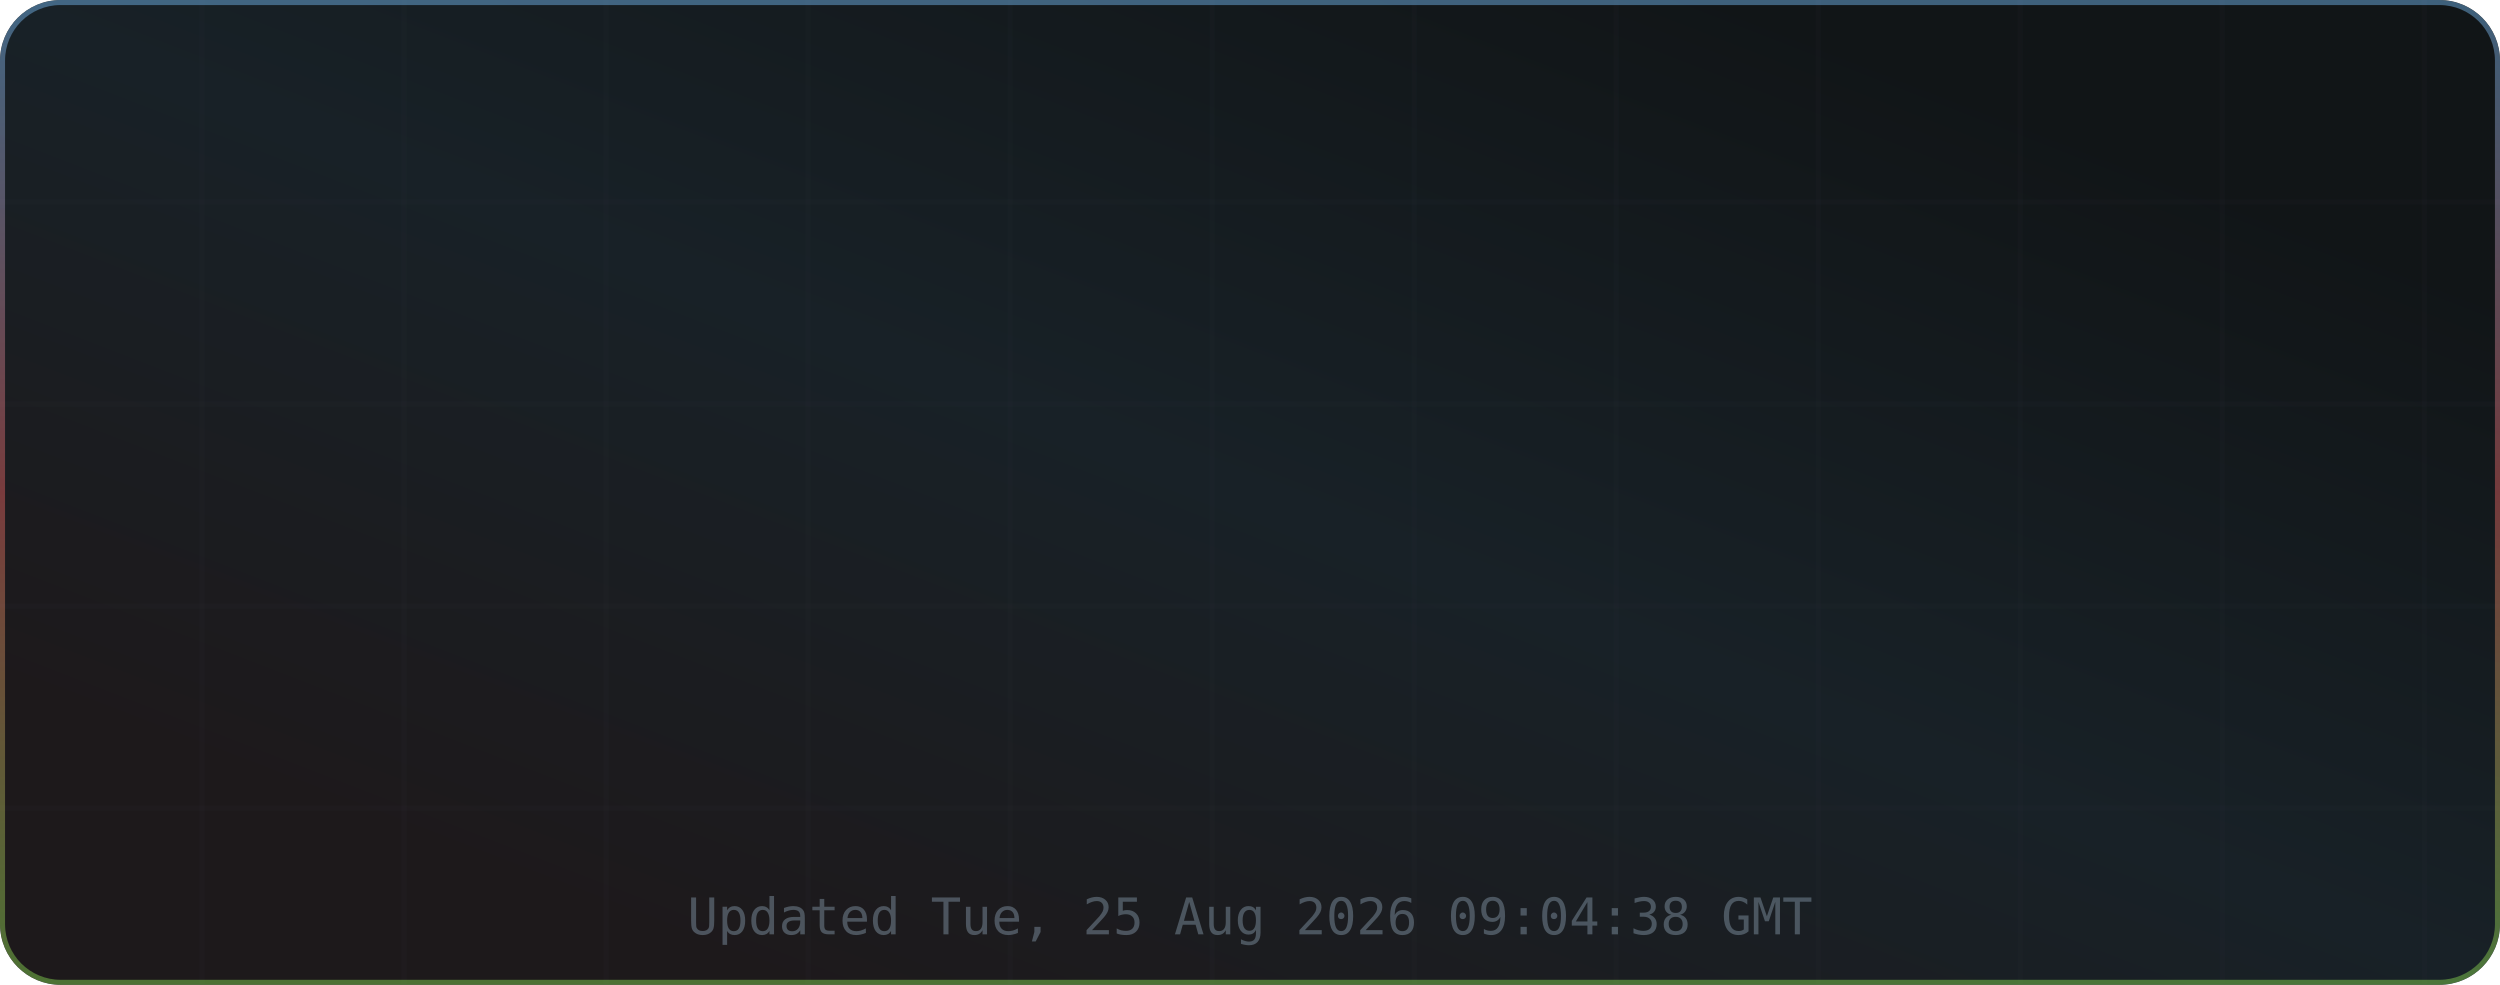
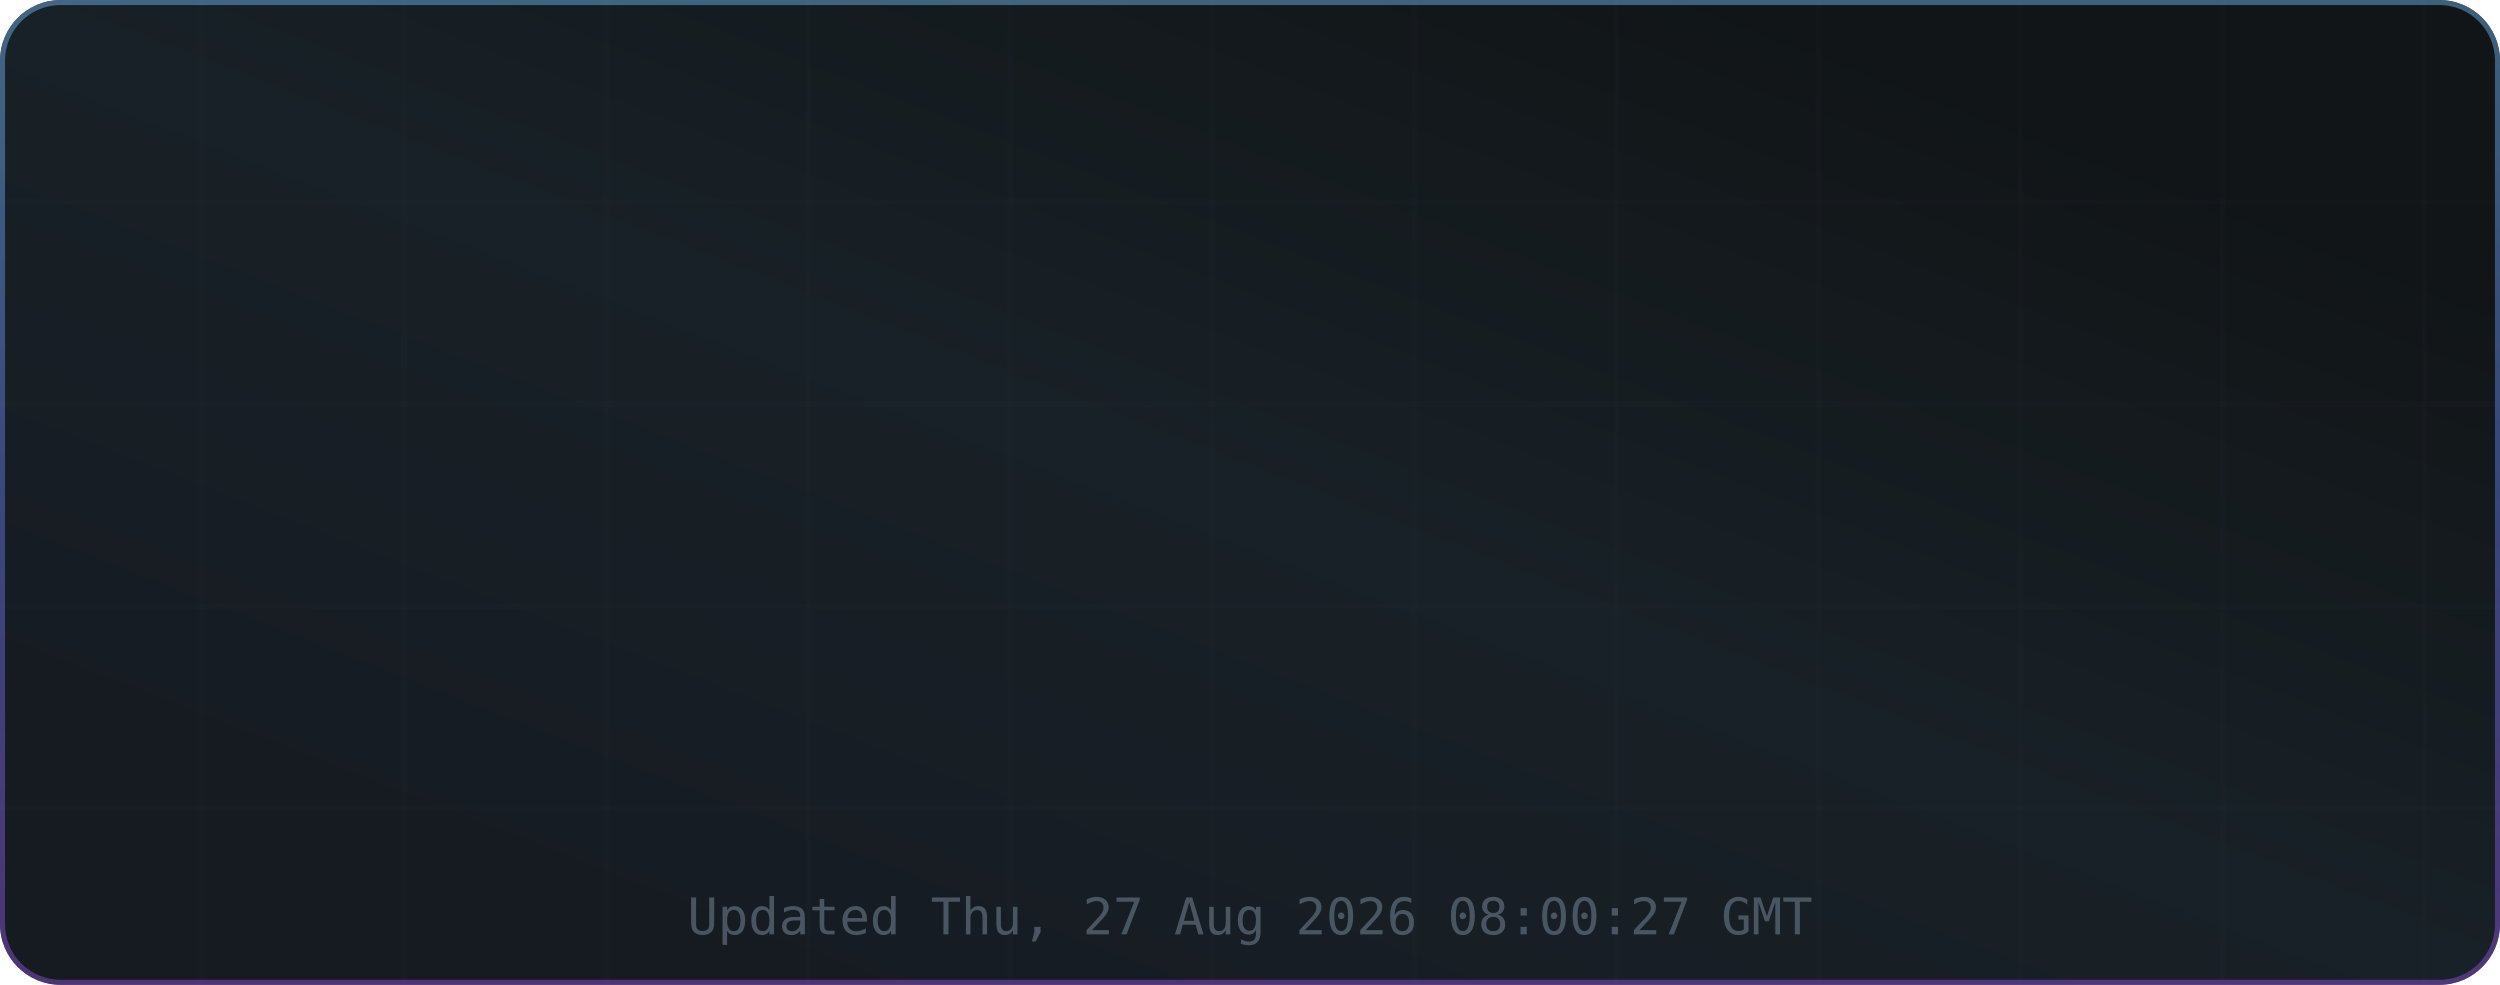
<svg xmlns="http://www.w3.org/2000/svg" width="495" height="195" viewBox="0 0 495 195" role="img" aria-label="Teuku Maulana's GitHub Stats">
  <defs>
    <linearGradient id="grad-bg" x1="0.85" y1="0.15" x2="0.15" y2="0.85" gradientUnits="objectBoundingBox">
      <stop offset="0%" stop-color="#111517" />
      <stop offset="50%" stop-color="#182127" />
-       <stop offset="100%" stop-color="#1d191b" />
+       <stop offset="100%" stop-color="#161b22" />
      <animateTransform attributeName="gradientTransform" type="rotate" values="0 0.5 0.5; 360 0.5 0.5" dur="12s" repeatCount="indefinite" />
    </linearGradient>
    <linearGradient id="grad-accent" x1="0.5" y1="0" x2="0.5" y2="1" gradientUnits="objectBoundingBox">
      <stop offset="0%" stop-color="#6cace0" />
-       <stop offset="50%" stop-color="#d65c5c" />
-       <stop offset="100%" stop-color="#7ecb4d" />
+       <stop offset="50%" stop-color="#5c74d6" />
+       <stop offset="100%" stop-color="#864dcb" />
      <animateTransform attributeName="gradientTransform" type="rotate" values="0 0.5 0.5; 360 0.5 0.5" dur="8s" repeatCount="indefinite" />
    </linearGradient>
    <linearGradient id="grad-chart" x1="0.5" y1="0" x2="0.5" y2="1" gradientUnits="objectBoundingBox">
      <stop offset="0%" stop-color="#6cace0" stop-opacity="0.9" />
-       <stop offset="100%" stop-color="#d65c5c" stop-opacity="0.7" />
+       <stop offset="100%" stop-color="#5c74d6" stop-opacity="0.7" />
    </linearGradient>
    <radialGradient id="grad-glow" cx="0.5" cy="0.5" r="0.6" gradientUnits="objectBoundingBox">
      <stop offset="0%" stop-color="#6cace0" stop-opacity="0.3" />
      <stop offset="100%" stop-color="#6cace0" stop-opacity="0" />
    </radialGradient>
    <filter id="drop-shadow" x="-20%" y="-20%" width="140%" height="140%">
      <feGaussianBlur in="SourceAlpha" stdDeviation="3" />
      <feOffset dx="0" dy="2" />
      <feComponentTransfer>
        <feFuncA type="linear" slope="0.4" />
      </feComponentTransfer>
      <feMerge>
        <feMergeNode />
        <feMergeNode in="SourceGraphic" />
      </feMerge>
    </filter>
    <filter id="glow-filter" x="-30%" y="-30%" width="160%" height="160%">
      <feGaussianBlur stdDeviation="4" result="blur" />
      <feMerge>
        <feMergeNode in="blur" />
        <feMergeNode in="SourceGraphic" />
      </feMerge>
    </filter>
    <clipPath id="card-clip">
      <rect width="495" height="195" rx="12" ry="12" />
    </clipPath>
  </defs>
  <defs>
    <filter id="noise" x="0" y="0" width="100%" height="100%">
      <feTurbulence type="fractalNoise" baseFrequency="0.65" numOctaves="3" stitchTiles="stitch" />
      <feColorMatrix type="saturate" values="0" />
      <feBlend in="SourceGraphic" mode="overlay" result="blend" />
      <feComposite in="blend" in2="SourceGraphic" operator="in" />
    </filter>
  </defs>
  <g clip-path="url(#card-clip)">
    <rect x="0" y="0" width="495" height="195" rx="12" ry="12" fill="url(#grad-bg)" clip-path="url(#card-clip)" />
    <g opacity="1">
      <line x1="40" y1="0" x2="40" y2="195" stroke="#2d3943" stroke-width="1" opacity="0.08" />
      <line x1="80" y1="0" x2="80" y2="195" stroke="#2d3943" stroke-width="1" opacity="0.08" />
      <line x1="120" y1="0" x2="120" y2="195" stroke="#2d3943" stroke-width="1" opacity="0.08" />
      <line x1="160" y1="0" x2="160" y2="195" stroke="#2d3943" stroke-width="1" opacity="0.08" />
      <line x1="200" y1="0" x2="200" y2="195" stroke="#2d3943" stroke-width="1" opacity="0.08" />
      <line x1="240" y1="0" x2="240" y2="195" stroke="#2d3943" stroke-width="1" opacity="0.08" />
      <line x1="280" y1="0" x2="280" y2="195" stroke="#2d3943" stroke-width="1" opacity="0.08" />
      <line x1="320" y1="0" x2="320" y2="195" stroke="#2d3943" stroke-width="1" opacity="0.08" />
      <line x1="360" y1="0" x2="360" y2="195" stroke="#2d3943" stroke-width="1" opacity="0.08" />
      <line x1="400" y1="0" x2="400" y2="195" stroke="#2d3943" stroke-width="1" opacity="0.08" />
      <line x1="440" y1="0" x2="440" y2="195" stroke="#2d3943" stroke-width="1" opacity="0.08" />
      <line x1="480" y1="0" x2="480" y2="195" stroke="#2d3943" stroke-width="1" opacity="0.08" />
      <line x1="0" y1="40" x2="495" y2="40" stroke="#2d3943" stroke-width="1" opacity="0.08" />
      <line x1="0" y1="80" x2="495" y2="80" stroke="#2d3943" stroke-width="1" opacity="0.08" />
      <line x1="0" y1="120" x2="495" y2="120" stroke="#2d3943" stroke-width="1" opacity="0.08" />
      <line x1="0" y1="160" x2="495" y2="160" stroke="#2d3943" stroke-width="1" opacity="0.08" />
    </g>
    <rect x="0.5" y="0.5" width="494" height="194" rx="11.5" fill="none" stroke="url(#grad-accent)" stroke-width="1" opacity="0.5" />
    <g id="title-section" opacity="0">
      <text x="20" y="36" font-size="18" dominant-baseline="middle">⚡</text>
      <text x="42" y="36" font-size="16" font-family="ui-monospace,SFMono-Regular,Menlo,monospace" font-weight="700" fill="#e6edf3" text-anchor="start" dominant-baseline="middle" letter-spacing="0.5">Teuku Maulana's GitHub Stats</text>
-       <text x="42" y="50" font-size="11" font-family="ui-monospace,SFMono-Regular,Menlo,monospace" fill="#7b8e9d" text-anchor="start" dominant-baseline="middle" opacity="0.8">@matrixtm26 · 2026 stats</text>
+       <text x="42" y="50" font-size="11" font-family="ui-monospace,SFMono-Regular,Menlo,monospace" fill="#7b8e9d" text-anchor="start" dominant-baseline="middle" opacity="0.8">@MatrixTM26 · 2026 stats</text>
      <line id="title-line" x1="16" y1="52" x2="479" y2="52" stroke="url(#grad-accent)" stroke-width="1" opacity="0.4" />
      <animate attributeName="opacity" from="0" to="1" dur="0.5s" begin="0s" fill="freeze" calcMode="spline" keySplines="0.4 0 0.2 1" keyTimes="0;1" />
    </g>
    <g transform="translate(0, 56)">
      <g opacity="0">
        <text x="73.875" y="22" font-size="13" font-family="ui-monospace,SFMono-Regular,Menlo,monospace" fill="#6cace0" text-anchor="middle" dominant-baseline="middle" filter="url(#glow-filter)">◈</text>
-         <text x="73.875" y="38" font-size="18" font-family="ui-monospace,SFMono-Regular,Menlo,monospace" font-weight="700" fill="#e6edf3" text-anchor="middle" dominant-baseline="middle">2.0K</text>
+         <text x="73.875" y="38" font-size="18" font-family="ui-monospace,SFMono-Regular,Menlo,monospace" font-weight="700" fill="#e6edf3" text-anchor="middle" dominant-baseline="middle">838</text>
        <text x="73.875" y="54" font-size="9" font-family="ui-monospace,SFMono-Regular,Menlo,monospace" fill="#7b8e9d" text-anchor="middle" dominant-baseline="middle" letter-spacing="0.3">Commits</text>
        <animate attributeName="opacity" from="0" to="1" dur="0.5s" begin="0.1s" fill="freeze" calcMode="spline" keySplines="0.4 0 0.2 1" keyTimes="0;1" />
      </g>
      <g opacity="0">
        <text x="189.625" y="22" font-size="13" font-family="ui-monospace,SFMono-Regular,Menlo,monospace" fill="#6cace0" text-anchor="middle" dominant-baseline="middle" filter="url(#glow-filter)">⌥</text>
-         <text x="189.625" y="38" font-size="18" font-family="ui-monospace,SFMono-Regular,Menlo,monospace" font-weight="700" fill="#e6edf3" text-anchor="middle" dominant-baseline="middle">112</text>
+         <text x="189.625" y="38" font-size="18" font-family="ui-monospace,SFMono-Regular,Menlo,monospace" font-weight="700" fill="#e6edf3" text-anchor="middle" dominant-baseline="middle">29</text>
        <text x="189.625" y="54" font-size="9" font-family="ui-monospace,SFMono-Regular,Menlo,monospace" fill="#7b8e9d" text-anchor="middle" dominant-baseline="middle" letter-spacing="0.3">Pull Requests</text>
        <animate attributeName="opacity" from="0" to="1" dur="0.5s" begin="0.17s" fill="freeze" calcMode="spline" keySplines="0.4 0 0.2 1" keyTimes="0;1" />
      </g>
      <g opacity="0">
        <text x="305.375" y="22" font-size="13" font-family="ui-monospace,SFMono-Regular,Menlo,monospace" fill="#6cace0" text-anchor="middle" dominant-baseline="middle" filter="url(#glow-filter)">◎</text>
-         <text x="305.375" y="38" font-size="18" font-family="ui-monospace,SFMono-Regular,Menlo,monospace" font-weight="700" fill="#e6edf3" text-anchor="middle" dominant-baseline="middle">63</text>
+         <text x="305.375" y="38" font-size="18" font-family="ui-monospace,SFMono-Regular,Menlo,monospace" font-weight="700" fill="#e6edf3" text-anchor="middle" dominant-baseline="middle">18</text>
        <text x="305.375" y="54" font-size="9" font-family="ui-monospace,SFMono-Regular,Menlo,monospace" fill="#7b8e9d" text-anchor="middle" dominant-baseline="middle" letter-spacing="0.3">Issues</text>
        <animate attributeName="opacity" from="0" to="1" dur="0.5s" begin="0.24s" fill="freeze" calcMode="spline" keySplines="0.4 0 0.2 1" keyTimes="0;1" />
      </g>
      <g opacity="0">
        <text x="421.125" y="22" font-size="13" font-family="ui-monospace,SFMono-Regular,Menlo,monospace" fill="#6cace0" text-anchor="middle" dominant-baseline="middle" filter="url(#glow-filter)">✦</text>
-         <text x="421.125" y="38" font-size="18" font-family="ui-monospace,SFMono-Regular,Menlo,monospace" font-weight="700" fill="#e6edf3" text-anchor="middle" dominant-baseline="middle">45</text>
+         <text x="421.125" y="38" font-size="18" font-family="ui-monospace,SFMono-Regular,Menlo,monospace" font-weight="700" fill="#e6edf3" text-anchor="middle" dominant-baseline="middle">12</text>
        <text x="421.125" y="54" font-size="9" font-family="ui-monospace,SFMono-Regular,Menlo,monospace" fill="#7b8e9d" text-anchor="middle" dominant-baseline="middle" letter-spacing="0.3">Reviews</text>
        <animate attributeName="opacity" from="0" to="1" dur="0.5s" begin="0.31s" fill="freeze" calcMode="spline" keySplines="0.4 0 0.2 1" keyTimes="0;1" />
      </g>
      <g opacity="0">
        <text x="73.875" y="77" font-size="13" font-family="ui-monospace,SFMono-Regular,Menlo,monospace" fill="#6cace0" text-anchor="middle" dominant-baseline="middle" filter="url(#glow-filter)">★</text>
-         <text x="73.875" y="93" font-size="18" font-family="ui-monospace,SFMono-Regular,Menlo,monospace" font-weight="700" fill="#e6edf3" text-anchor="middle" dominant-baseline="middle">210</text>
+         <text x="73.875" y="93" font-size="18" font-family="ui-monospace,SFMono-Regular,Menlo,monospace" font-weight="700" fill="#e6edf3" text-anchor="middle" dominant-baseline="middle">48</text>
        <text x="73.875" y="109" font-size="9" font-family="ui-monospace,SFMono-Regular,Menlo,monospace" fill="#7b8e9d" text-anchor="middle" dominant-baseline="middle" letter-spacing="0.3">Stars Earned</text>
        <animate attributeName="opacity" from="0" to="1" dur="0.5s" begin="0.38s" fill="freeze" calcMode="spline" keySplines="0.4 0 0.2 1" keyTimes="0;1" />
      </g>
      <g opacity="0">
        <text x="189.625" y="77" font-size="13" font-family="ui-monospace,SFMono-Regular,Menlo,monospace" fill="#6cace0" text-anchor="middle" dominant-baseline="middle" filter="url(#glow-filter)">⊗</text>
-         <text x="189.625" y="93" font-size="18" font-family="ui-monospace,SFMono-Regular,Menlo,monospace" font-weight="700" fill="#e6edf3" text-anchor="middle" dominant-baseline="middle">49</text>
+         <text x="189.625" y="93" font-size="18" font-family="ui-monospace,SFMono-Regular,Menlo,monospace" font-weight="700" fill="#e6edf3" text-anchor="middle" dominant-baseline="middle">12</text>
        <text x="189.625" y="109" font-size="9" font-family="ui-monospace,SFMono-Regular,Menlo,monospace" fill="#7b8e9d" text-anchor="middle" dominant-baseline="middle" letter-spacing="0.3">Forks</text>
        <animate attributeName="opacity" from="0" to="1" dur="0.5s" begin="0.45s" fill="freeze" calcMode="spline" keySplines="0.4 0 0.2 1" keyTimes="0;1" />
      </g>
      <g opacity="0">
        <text x="305.375" y="77" font-size="13" font-family="ui-monospace,SFMono-Regular,Menlo,monospace" fill="#6cace0" text-anchor="middle" dominant-baseline="middle" filter="url(#glow-filter)">◉</text>
-         <text x="305.375" y="93" font-size="18" font-family="ui-monospace,SFMono-Regular,Menlo,monospace" font-weight="700" fill="#e6edf3" text-anchor="middle" dominant-baseline="middle">142</text>
+         <text x="305.375" y="93" font-size="18" font-family="ui-monospace,SFMono-Regular,Menlo,monospace" font-weight="700" fill="#e6edf3" text-anchor="middle" dominant-baseline="middle">87</text>
        <text x="305.375" y="109" font-size="9" font-family="ui-monospace,SFMono-Regular,Menlo,monospace" fill="#7b8e9d" text-anchor="middle" dominant-baseline="middle" letter-spacing="0.3">Followers</text>
        <animate attributeName="opacity" from="0" to="1" dur="0.5s" begin="0.52s" fill="freeze" calcMode="spline" keySplines="0.4 0 0.2 1" keyTimes="0;1" />
      </g>
      <g opacity="0">
        <text x="421.125" y="77" font-size="13" font-family="ui-monospace,SFMono-Regular,Menlo,monospace" fill="#6cace0" text-anchor="middle" dominant-baseline="middle" filter="url(#glow-filter)">⚑</text>
-         <text x="421.125" y="93" font-size="18" font-family="ui-monospace,SFMono-Regular,Menlo,monospace" font-weight="700" fill="#e6edf3" text-anchor="middle" dominant-baseline="middle">2</text>
+         <text x="421.125" y="93" font-size="18" font-family="ui-monospace,SFMono-Regular,Menlo,monospace" font-weight="700" fill="#e6edf3" text-anchor="middle" dominant-baseline="middle">0</text>
        <text x="421.125" y="109" font-size="9" font-family="ui-monospace,SFMono-Regular,Menlo,monospace" fill="#7b8e9d" text-anchor="middle" dominant-baseline="middle" letter-spacing="0.3">Day Streak</text>
        <animate attributeName="opacity" from="0" to="1" dur="0.5s" begin="0.59s" fill="freeze" calcMode="spline" keySplines="0.4 0 0.2 1" keyTimes="0;1" />
      </g>
      <g opacity="0">
        <circle cx="450" cy="-24" r="32" fill="none" stroke="#2d3943" stroke-width="2" />
        <circle cx="450" cy="-24" r="32" fill="none" stroke="url(#grad-accent)" stroke-width="2.5" stroke-dasharray="201.06" stroke-dashoffset="201.06" stroke-linecap="round" transform="rotate(-90 450 -24)">
          <animate attributeName="stroke-dashoffset" from="201.062" to="130.69" dur="1.5s" begin="0.3s" fill="freeze" calcMode="spline" keySplines="0.4 0 0.2 1" keyTimes="0;1" />
        </circle>
        <text x="450" y="-30" font-size="18" font-family="ui-monospace,SFMono-Regular,Menlo,monospace" font-weight="700" fill="#6cace0" text-anchor="middle" filter="url(#glow-filter)">A-</text>
        <text x="450" y="-14" font-size="8" font-family="ui-monospace,SFMono-Regular,Menlo,monospace" fill="#7b8e9d" text-anchor="middle" letter-spacing="1">RANK</text>
        <text x="450" y="-4" font-size="8" font-family="ui-monospace,SFMono-Regular,Menlo,monospace" fill="#7b8e9d" text-anchor="middle" opacity="0.7">Top 35%</text>
        <animate attributeName="opacity" from="0" to="1" dur="0.6s" begin="0.2s" fill="freeze" calcMode="spline" keySplines="0.4 0 0.2 1" keyTimes="0;1" />
      </g>
    </g>
-     <text x="247.5" y="185" font-size="10" font-family="ui-monospace,SFMono-Regular,Menlo,monospace" fill="#7b8e9d" text-anchor="middle" opacity="0.5">Updated Tue, 25 Aug 2026 09:04:38 GMT</text>
+     <text x="247.5" y="185" font-size="10" font-family="ui-monospace,SFMono-Regular,Menlo,monospace" fill="#7b8e9d" text-anchor="middle" opacity="0.5">Updated Thu, 27 Aug 2026 08:00:27 GMT</text>
  </g>
</svg>
